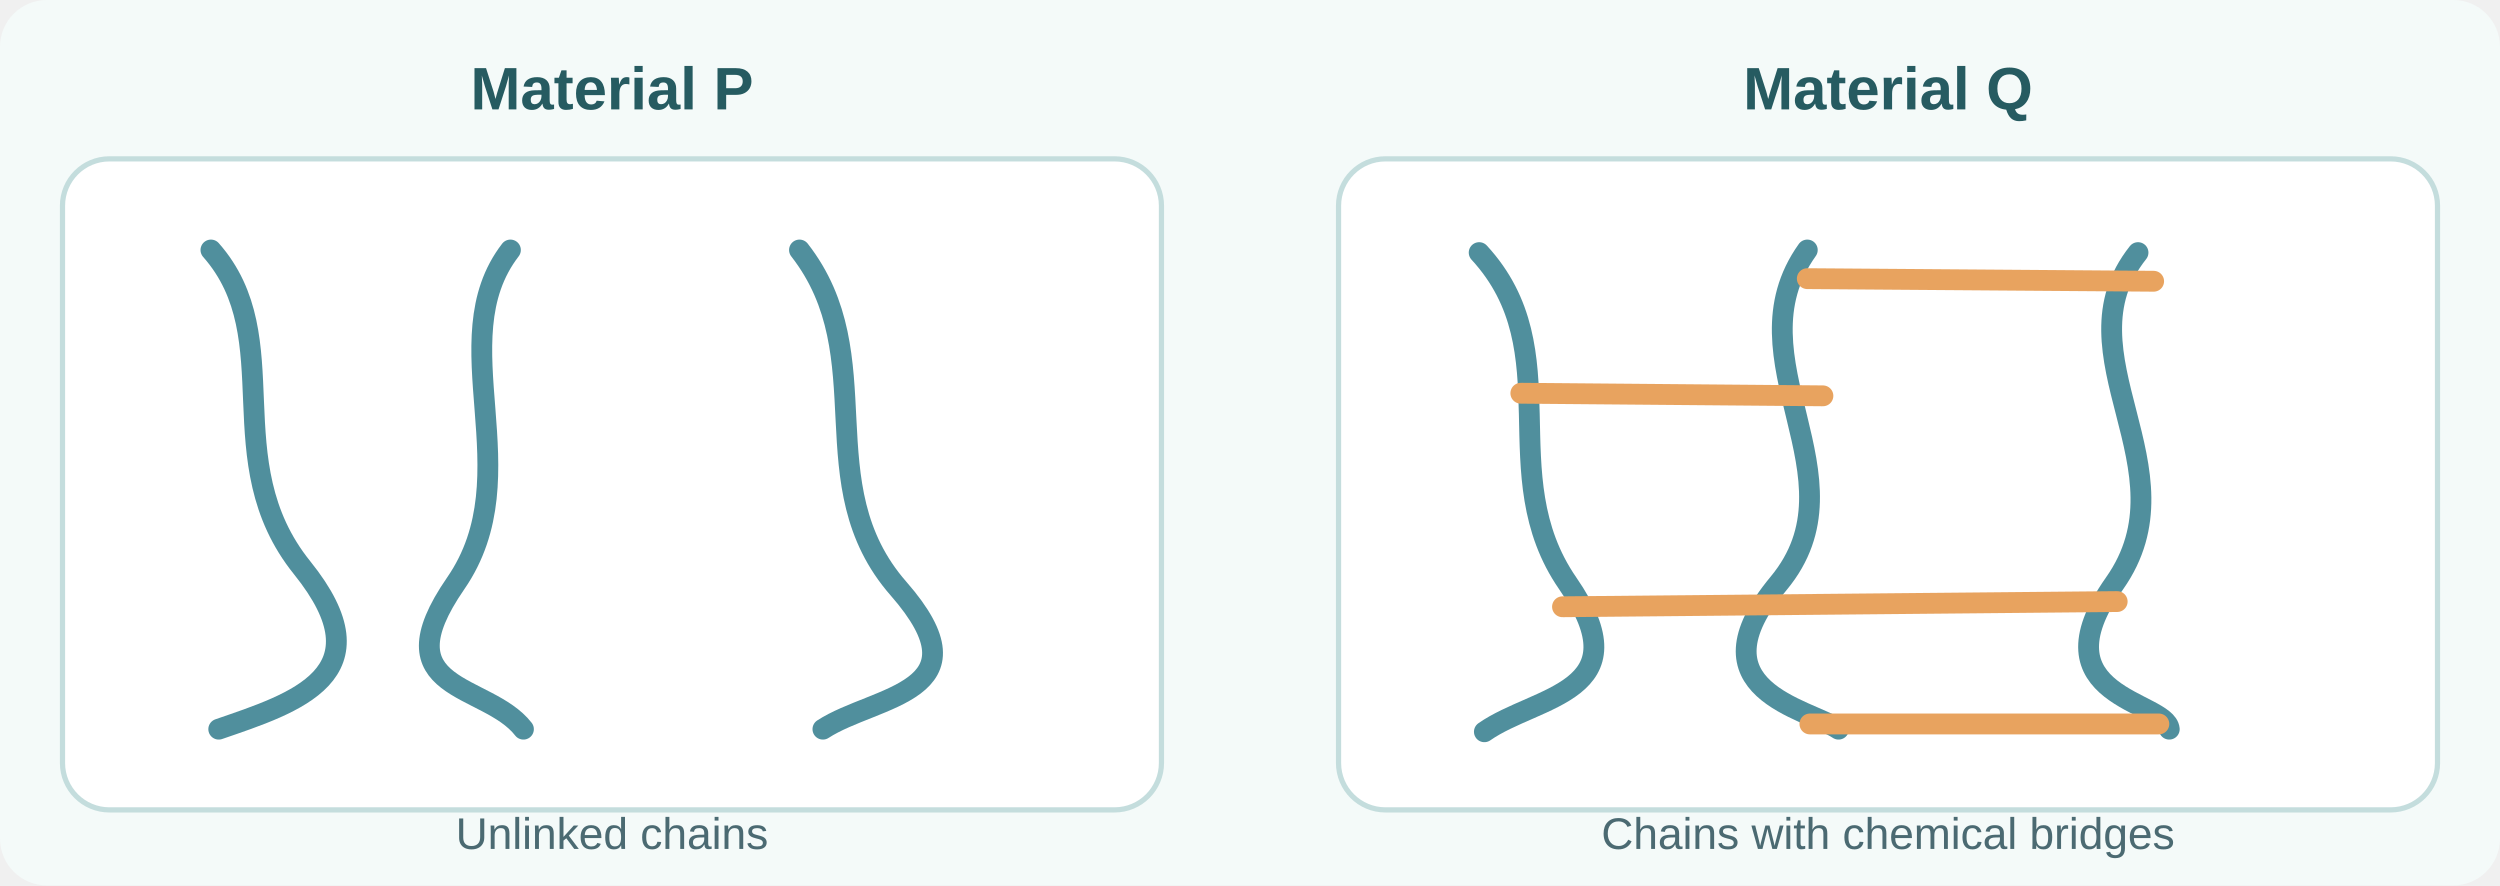
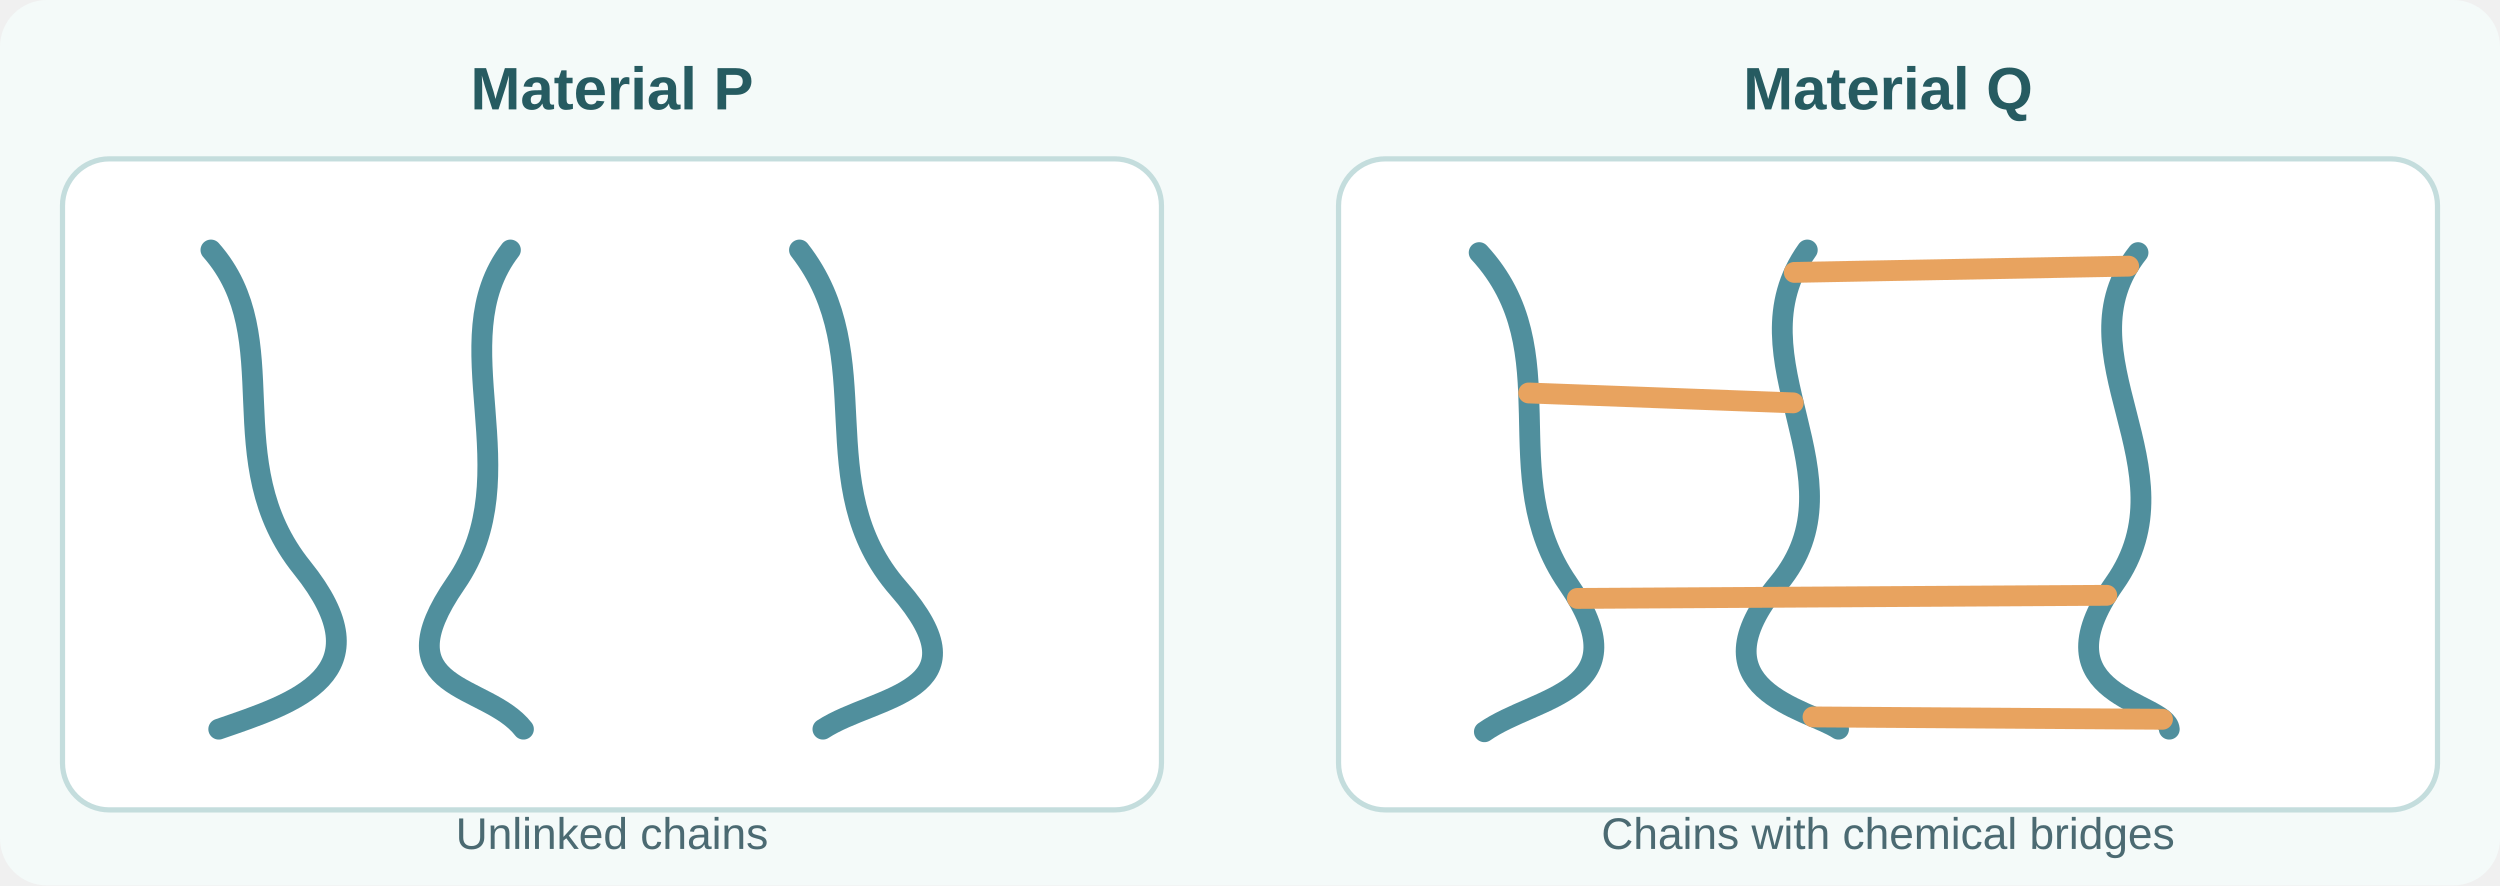
<svg xmlns="http://www.w3.org/2000/svg" viewBox="0 0 960 340">
  <rect width="960" height="340" rx="18" fill="#f4faf9" />
  <g font-family="Arial,sans-serif" text-anchor="middle" font-size="23" font-weight="bold" fill="#265b61">
    <text x="235" y="42">Material P</text>
    <text x="725" y="42">Material Q</text>
  </g>
  <g fill="white" stroke="#c4dddd" stroke-width="2">
    <rect x="24" y="61" width="422" height="250" rx="18" />
    <rect x="514" y="61" width="422" height="250" rx="18" />
  </g>
  <g stroke="#508f9d" stroke-width="8" fill="none" stroke-linecap="round">
    <path d="M81 96 C111 130 83 177 116 218 S113 270 84 280" />
    <path d="M196 96 C169 131 204 182 175 224 S187 262 201 280" />
    <path d="M307 96 C339 137 310 186 345 226 S336 267 316 280" />
    <path d="M568 97 C603 135 573 182 602 224 S590 267 570 281" />
    <path d="M694 96 C664 138 717 183 683 224 S694 272 706 280" />
    <path d="M821 97 C790 136 843 180 812 224 S832 269 833 280" />
  </g>
  <g stroke="#e8a35f" stroke-width="8" stroke-linecap="round">
-     <path d="M584 151 L700 152 M600 233 L813 231 M694 107 L827 108 M695 278 L829 278" />
+     <path d="M587.0 150.9 L688.6 154.7 M605.7 229.8 L809.0 228.6 M689.0 104.6 L817.4 102.2 M696.2 275.3 L830.4 276.2" />
  </g>
  <g font-family="Arial,sans-serif" font-size="17" fill="#4b6a72" text-anchor="middle">
    <text x="235" y="326">Unlinked chains</text>
    <text x="725" y="326">Chains with chemical bridges</text>
  </g>
</svg>
